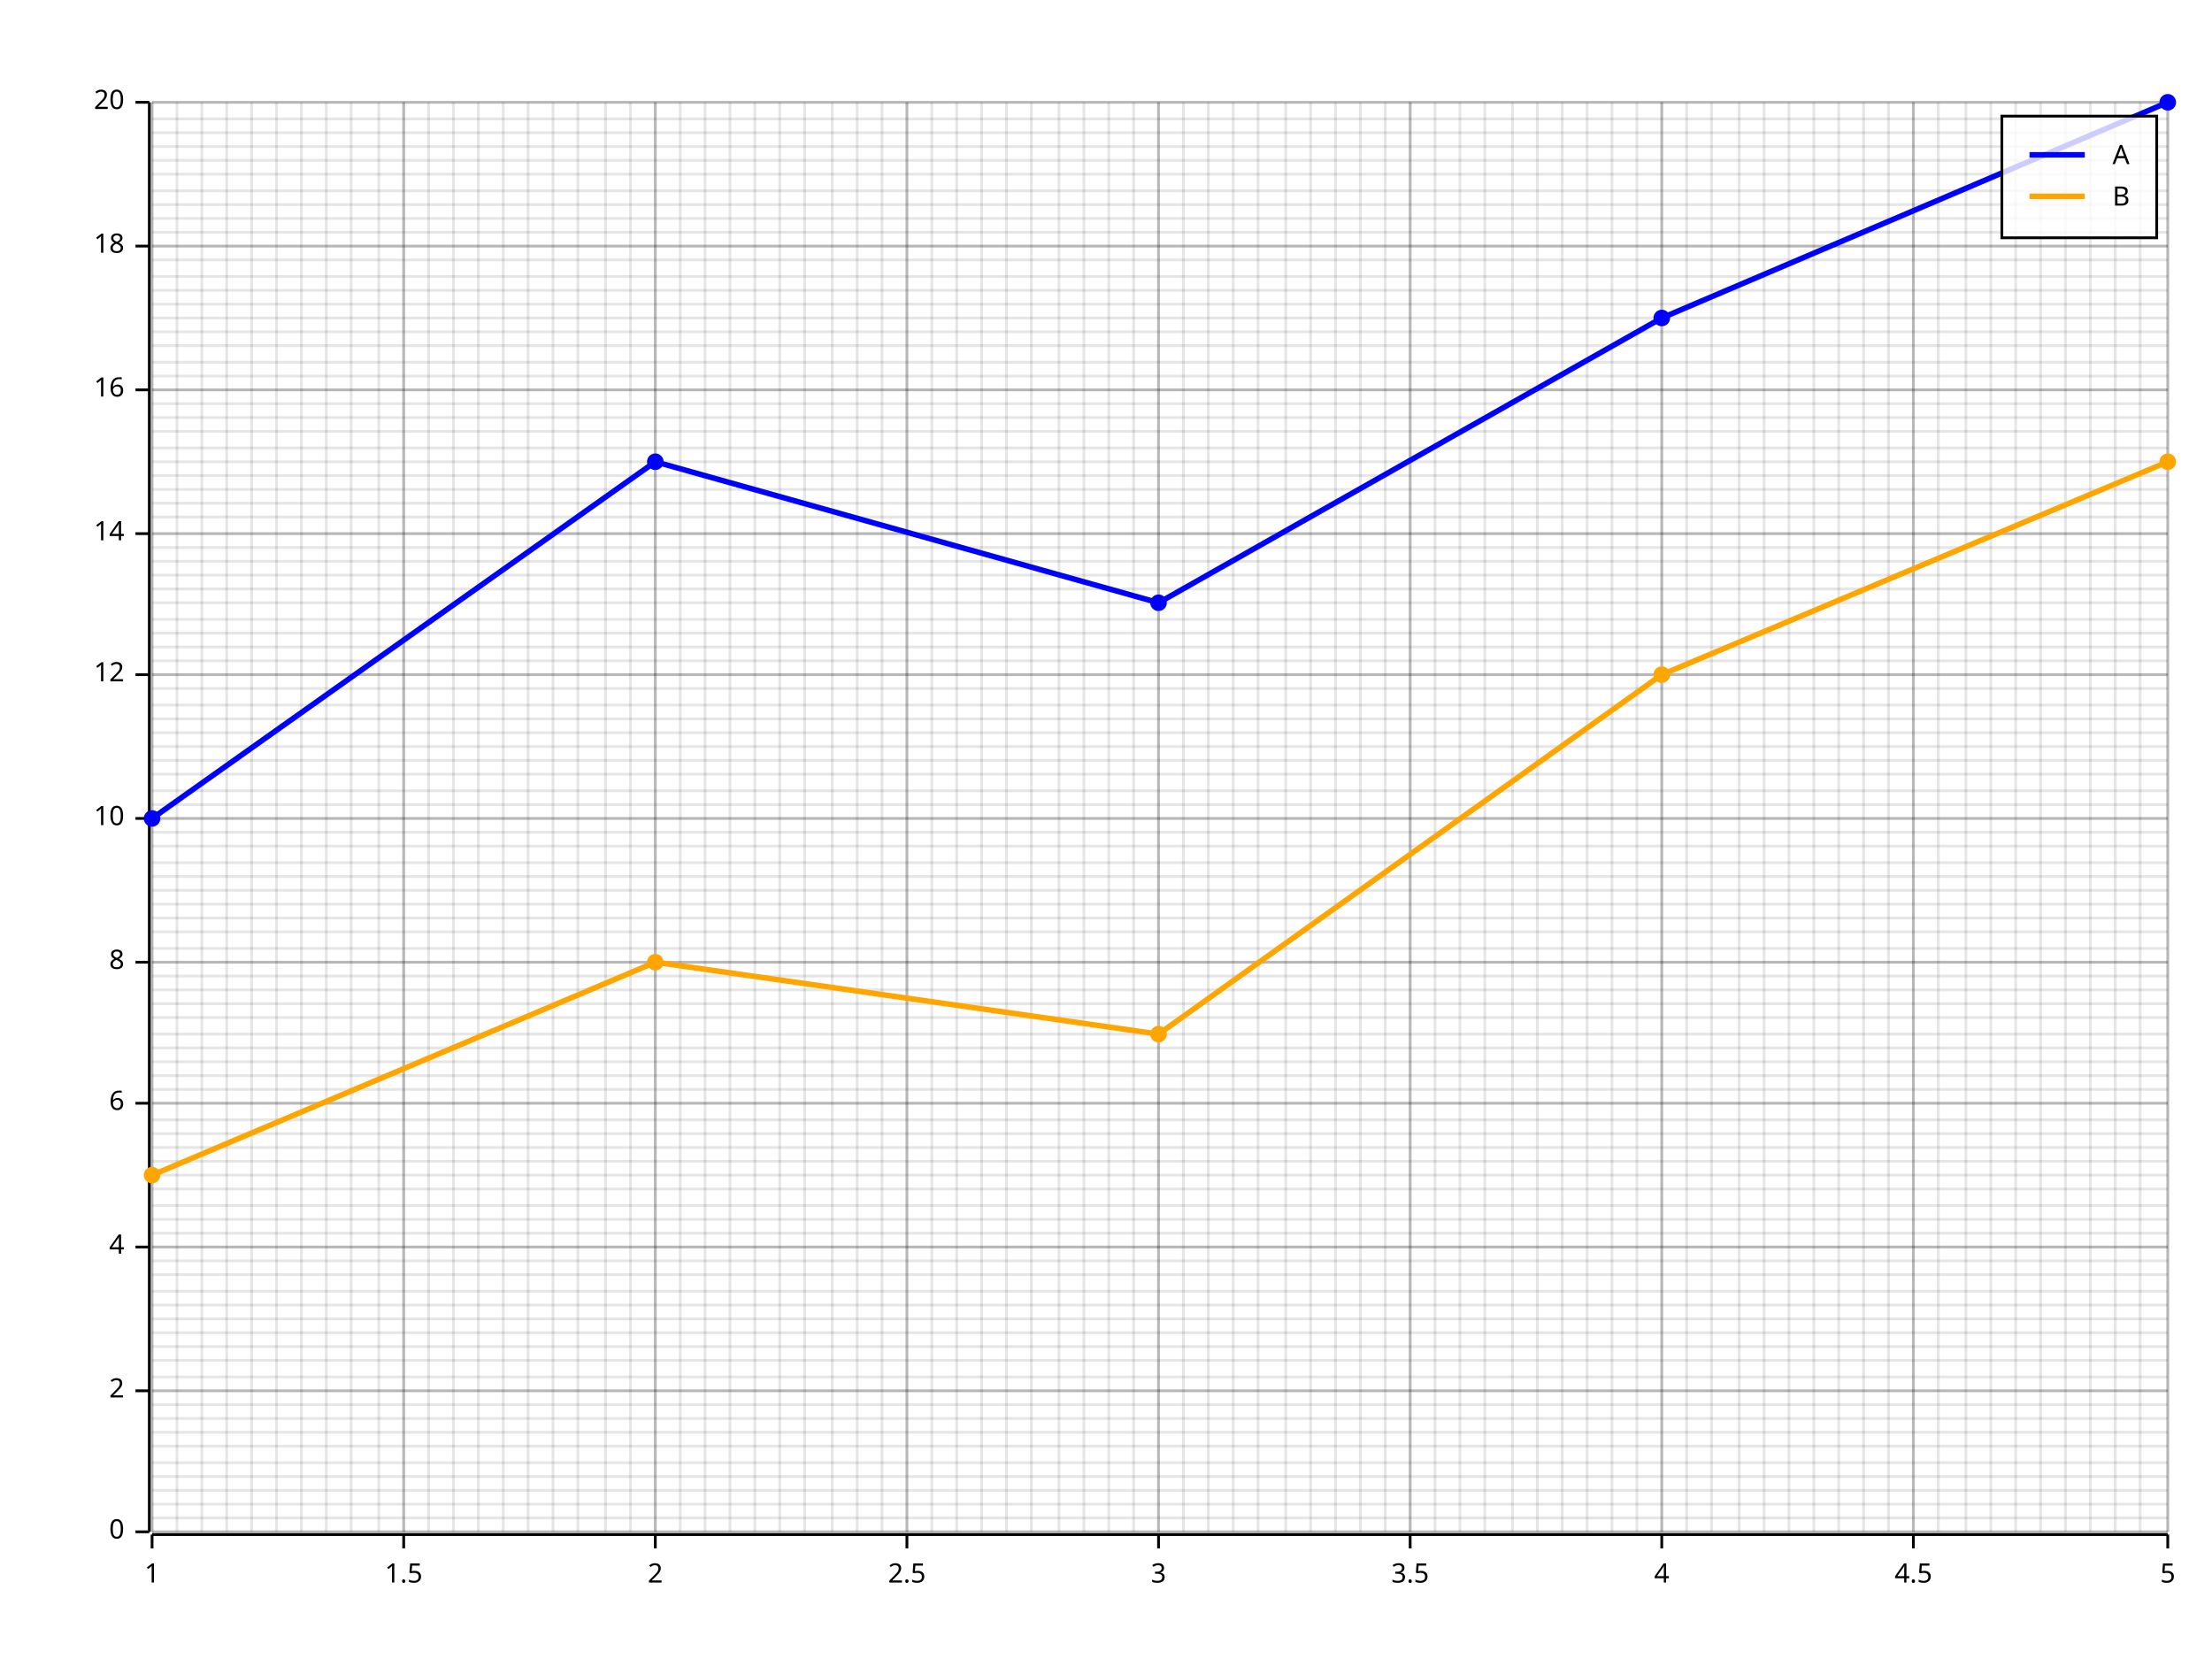
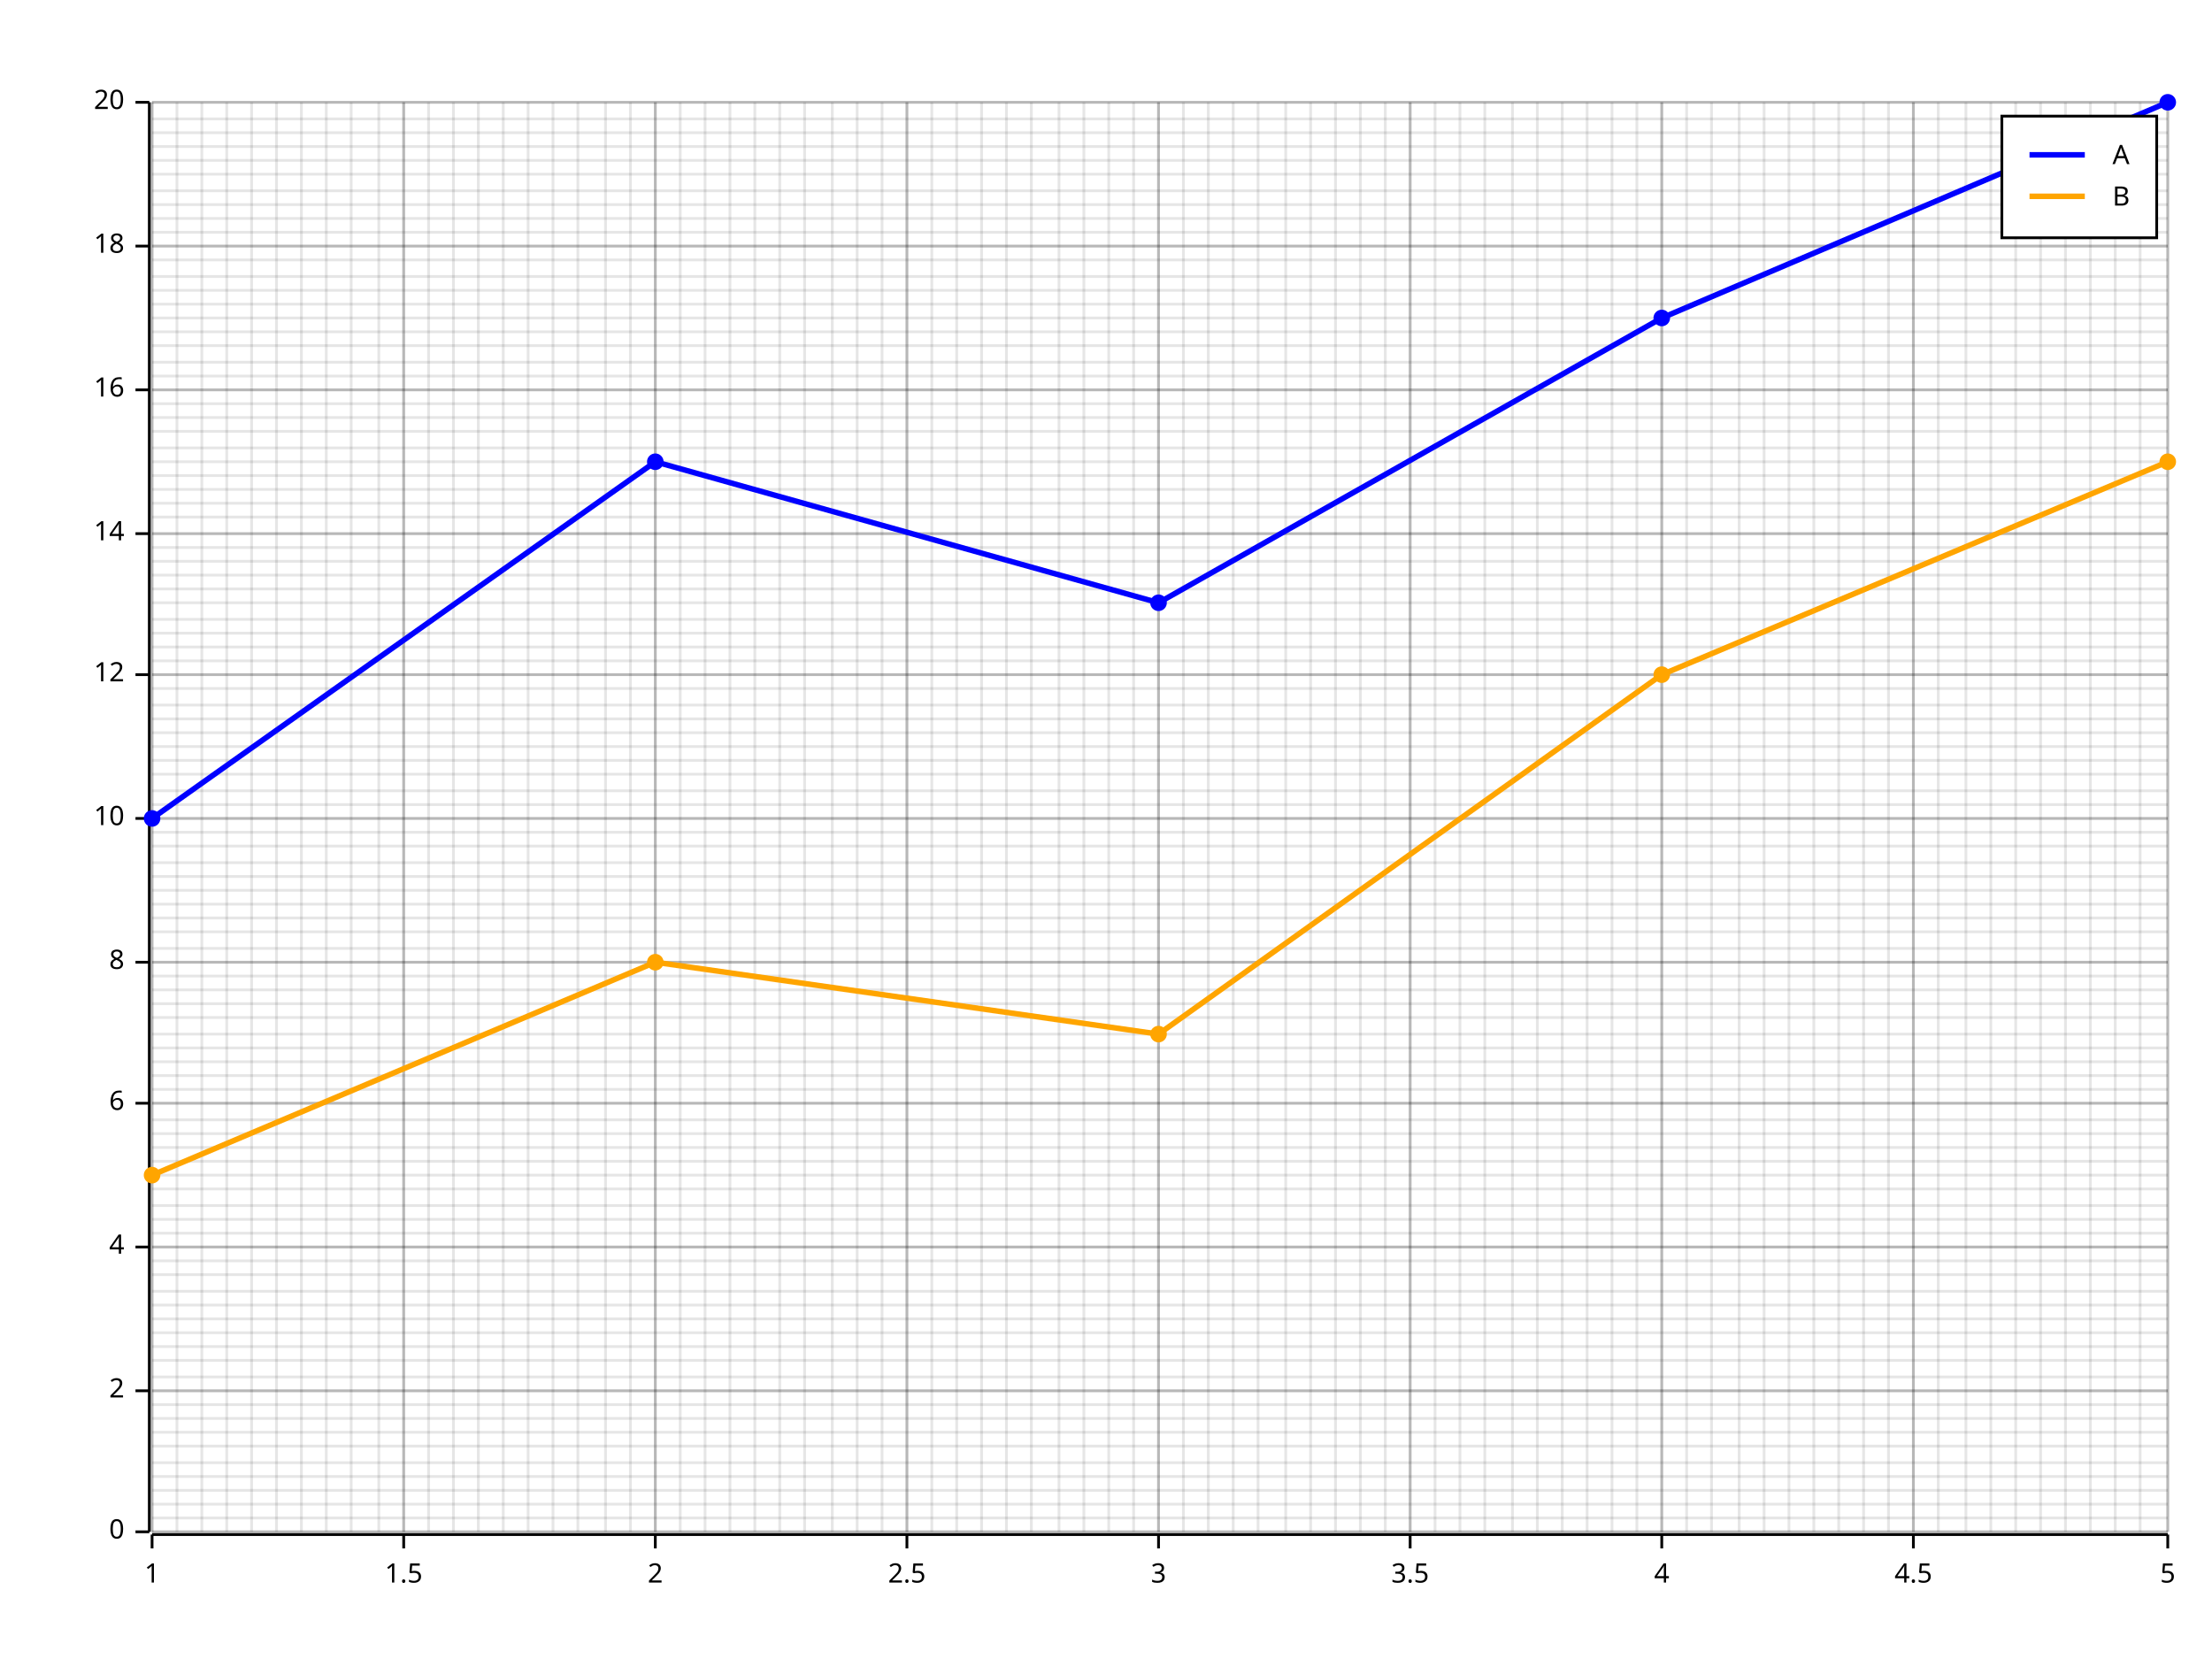
<svg xmlns="http://www.w3.org/2000/svg" width="800" height="600" viewBox="0 0 800 600">
  <rect x="0" y="0" width="800" height="600" opacity="1" fill="#FFFFFF" stroke="none" />
  <text x="400" y="20" dy="0.76em" text-anchor="middle" font-family="sans-serif" font-size="12.097" opacity="1" fill="#000000">

</text>
  <line opacity="0.1" stroke="#000000" stroke-width="1" x1="55" y1="554" x2="55" y2="37" />
  <line opacity="0.1" stroke="#000000" stroke-width="1" x1="64" y1="554" x2="64" y2="37" />
  <line opacity="0.1" stroke="#000000" stroke-width="1" x1="73" y1="554" x2="73" y2="37" />
  <line opacity="0.1" stroke="#000000" stroke-width="1" x1="82" y1="554" x2="82" y2="37" />
  <line opacity="0.1" stroke="#000000" stroke-width="1" x1="91" y1="554" x2="91" y2="37" />
  <line opacity="0.1" stroke="#000000" stroke-width="1" x1="100" y1="554" x2="100" y2="37" />
  <line opacity="0.1" stroke="#000000" stroke-width="1" x1="109" y1="554" x2="109" y2="37" />
  <line opacity="0.1" stroke="#000000" stroke-width="1" x1="118" y1="554" x2="118" y2="37" />
  <line opacity="0.1" stroke="#000000" stroke-width="1" x1="127" y1="554" x2="127" y2="37" />
  <line opacity="0.1" stroke="#000000" stroke-width="1" x1="137" y1="554" x2="137" y2="37" />
  <line opacity="0.1" stroke="#000000" stroke-width="1" x1="146" y1="554" x2="146" y2="37" />
  <line opacity="0.1" stroke="#000000" stroke-width="1" x1="155" y1="554" x2="155" y2="37" />
  <line opacity="0.1" stroke="#000000" stroke-width="1" x1="164" y1="554" x2="164" y2="37" />
  <line opacity="0.1" stroke="#000000" stroke-width="1" x1="173" y1="554" x2="173" y2="37" />
  <line opacity="0.1" stroke="#000000" stroke-width="1" x1="182" y1="554" x2="182" y2="37" />
  <line opacity="0.1" stroke="#000000" stroke-width="1" x1="191" y1="554" x2="191" y2="37" />
  <line opacity="0.1" stroke="#000000" stroke-width="1" x1="200" y1="554" x2="200" y2="37" />
  <line opacity="0.1" stroke="#000000" stroke-width="1" x1="209" y1="554" x2="209" y2="37" />
  <line opacity="0.1" stroke="#000000" stroke-width="1" x1="219" y1="554" x2="219" y2="37" />
  <line opacity="0.1" stroke="#000000" stroke-width="1" x1="228" y1="554" x2="228" y2="37" />
  <line opacity="0.1" stroke="#000000" stroke-width="1" x1="237" y1="554" x2="237" y2="37" />
  <line opacity="0.1" stroke="#000000" stroke-width="1" x1="246" y1="554" x2="246" y2="37" />
  <line opacity="0.1" stroke="#000000" stroke-width="1" x1="255" y1="554" x2="255" y2="37" />
  <line opacity="0.1" stroke="#000000" stroke-width="1" x1="264" y1="554" x2="264" y2="37" />
  <line opacity="0.1" stroke="#000000" stroke-width="1" x1="273" y1="554" x2="273" y2="37" />
  <line opacity="0.1" stroke="#000000" stroke-width="1" x1="282" y1="554" x2="282" y2="37" />
  <line opacity="0.1" stroke="#000000" stroke-width="1" x1="291" y1="554" x2="291" y2="37" />
  <line opacity="0.1" stroke="#000000" stroke-width="1" x1="301" y1="554" x2="301" y2="37" />
  <line opacity="0.1" stroke="#000000" stroke-width="1" x1="310" y1="554" x2="310" y2="37" />
  <line opacity="0.1" stroke="#000000" stroke-width="1" x1="319" y1="554" x2="319" y2="37" />
  <line opacity="0.1" stroke="#000000" stroke-width="1" x1="328" y1="554" x2="328" y2="37" />
  <line opacity="0.1" stroke="#000000" stroke-width="1" x1="337" y1="554" x2="337" y2="37" />
  <line opacity="0.1" stroke="#000000" stroke-width="1" x1="346" y1="554" x2="346" y2="37" />
  <line opacity="0.1" stroke="#000000" stroke-width="1" x1="355" y1="554" x2="355" y2="37" />
  <line opacity="0.1" stroke="#000000" stroke-width="1" x1="364" y1="554" x2="364" y2="37" />
  <line opacity="0.1" stroke="#000000" stroke-width="1" x1="373" y1="554" x2="373" y2="37" />
  <line opacity="0.1" stroke="#000000" stroke-width="1" x1="383" y1="554" x2="383" y2="37" />
  <line opacity="0.1" stroke="#000000" stroke-width="1" x1="392" y1="554" x2="392" y2="37" />
  <line opacity="0.1" stroke="#000000" stroke-width="1" x1="401" y1="554" x2="401" y2="37" />
  <line opacity="0.1" stroke="#000000" stroke-width="1" x1="410" y1="554" x2="410" y2="37" />
  <line opacity="0.1" stroke="#000000" stroke-width="1" x1="419" y1="554" x2="419" y2="37" />
  <line opacity="0.1" stroke="#000000" stroke-width="1" x1="428" y1="554" x2="428" y2="37" />
  <line opacity="0.1" stroke="#000000" stroke-width="1" x1="437" y1="554" x2="437" y2="37" />
  <line opacity="0.1" stroke="#000000" stroke-width="1" x1="446" y1="554" x2="446" y2="37" />
  <line opacity="0.1" stroke="#000000" stroke-width="1" x1="455" y1="554" x2="455" y2="37" />
  <line opacity="0.1" stroke="#000000" stroke-width="1" x1="465" y1="554" x2="465" y2="37" />
  <line opacity="0.1" stroke="#000000" stroke-width="1" x1="474" y1="554" x2="474" y2="37" />
  <line opacity="0.1" stroke="#000000" stroke-width="1" x1="483" y1="554" x2="483" y2="37" />
  <line opacity="0.1" stroke="#000000" stroke-width="1" x1="492" y1="554" x2="492" y2="37" />
  <line opacity="0.1" stroke="#000000" stroke-width="1" x1="501" y1="554" x2="501" y2="37" />
  <line opacity="0.1" stroke="#000000" stroke-width="1" x1="510" y1="554" x2="510" y2="37" />
  <line opacity="0.1" stroke="#000000" stroke-width="1" x1="519" y1="554" x2="519" y2="37" />
  <line opacity="0.1" stroke="#000000" stroke-width="1" x1="528" y1="554" x2="528" y2="37" />
  <line opacity="0.1" stroke="#000000" stroke-width="1" x1="537" y1="554" x2="537" y2="37" />
  <line opacity="0.1" stroke="#000000" stroke-width="1" x1="547" y1="554" x2="547" y2="37" />
  <line opacity="0.1" stroke="#000000" stroke-width="1" x1="556" y1="554" x2="556" y2="37" />
  <line opacity="0.1" stroke="#000000" stroke-width="1" x1="565" y1="554" x2="565" y2="37" />
  <line opacity="0.1" stroke="#000000" stroke-width="1" x1="574" y1="554" x2="574" y2="37" />
  <line opacity="0.1" stroke="#000000" stroke-width="1" x1="583" y1="554" x2="583" y2="37" />
  <line opacity="0.1" stroke="#000000" stroke-width="1" x1="592" y1="554" x2="592" y2="37" />
  <line opacity="0.1" stroke="#000000" stroke-width="1" x1="601" y1="554" x2="601" y2="37" />
  <line opacity="0.1" stroke="#000000" stroke-width="1" x1="610" y1="554" x2="610" y2="37" />
  <line opacity="0.1" stroke="#000000" stroke-width="1" x1="619" y1="554" x2="619" y2="37" />
  <line opacity="0.1" stroke="#000000" stroke-width="1" x1="629" y1="554" x2="629" y2="37" />
  <line opacity="0.1" stroke="#000000" stroke-width="1" x1="638" y1="554" x2="638" y2="37" />
  <line opacity="0.1" stroke="#000000" stroke-width="1" x1="647" y1="554" x2="647" y2="37" />
  <line opacity="0.1" stroke="#000000" stroke-width="1" x1="656" y1="554" x2="656" y2="37" />
  <line opacity="0.1" stroke="#000000" stroke-width="1" x1="665" y1="554" x2="665" y2="37" />
  <line opacity="0.1" stroke="#000000" stroke-width="1" x1="674" y1="554" x2="674" y2="37" />
  <line opacity="0.1" stroke="#000000" stroke-width="1" x1="683" y1="554" x2="683" y2="37" />
  <line opacity="0.1" stroke="#000000" stroke-width="1" x1="692" y1="554" x2="692" y2="37" />
  <line opacity="0.1" stroke="#000000" stroke-width="1" x1="701" y1="554" x2="701" y2="37" />
  <line opacity="0.1" stroke="#000000" stroke-width="1" x1="711" y1="554" x2="711" y2="37" />
  <line opacity="0.1" stroke="#000000" stroke-width="1" x1="720" y1="554" x2="720" y2="37" />
  <line opacity="0.1" stroke="#000000" stroke-width="1" x1="729" y1="554" x2="729" y2="37" />
  <line opacity="0.1" stroke="#000000" stroke-width="1" x1="738" y1="554" x2="738" y2="37" />
  <line opacity="0.1" stroke="#000000" stroke-width="1" x1="747" y1="554" x2="747" y2="37" />
  <line opacity="0.1" stroke="#000000" stroke-width="1" x1="756" y1="554" x2="756" y2="37" />
  <line opacity="0.1" stroke="#000000" stroke-width="1" x1="765" y1="554" x2="765" y2="37" />
  <line opacity="0.1" stroke="#000000" stroke-width="1" x1="774" y1="554" x2="774" y2="37" />
  <line opacity="0.1" stroke="#000000" stroke-width="1" x1="784" y1="554" x2="784" y2="37" />
  <line opacity="0.1" stroke="#000000" stroke-width="1" x1="55" y1="554" x2="784" y2="554" />
  <line opacity="0.1" stroke="#000000" stroke-width="1" x1="55" y1="549" x2="784" y2="549" />
  <line opacity="0.1" stroke="#000000" stroke-width="1" x1="55" y1="544" x2="784" y2="544" />
  <line opacity="0.1" stroke="#000000" stroke-width="1" x1="55" y1="539" x2="784" y2="539" />
  <line opacity="0.1" stroke="#000000" stroke-width="1" x1="55" y1="534" x2="784" y2="534" />
  <line opacity="0.1" stroke="#000000" stroke-width="1" x1="55" y1="529" x2="784" y2="529" />
  <line opacity="0.1" stroke="#000000" stroke-width="1" x1="55" y1="523" x2="784" y2="523" />
  <line opacity="0.1" stroke="#000000" stroke-width="1" x1="55" y1="518" x2="784" y2="518" />
  <line opacity="0.1" stroke="#000000" stroke-width="1" x1="55" y1="513" x2="784" y2="513" />
  <line opacity="0.1" stroke="#000000" stroke-width="1" x1="55" y1="508" x2="784" y2="508" />
  <line opacity="0.1" stroke="#000000" stroke-width="1" x1="55" y1="503" x2="784" y2="503" />
  <line opacity="0.1" stroke="#000000" stroke-width="1" x1="55" y1="498" x2="784" y2="498" />
  <line opacity="0.1" stroke="#000000" stroke-width="1" x1="55" y1="492" x2="784" y2="492" />
  <line opacity="0.1" stroke="#000000" stroke-width="1" x1="55" y1="487" x2="784" y2="487" />
  <line opacity="0.1" stroke="#000000" stroke-width="1" x1="55" y1="482" x2="784" y2="482" />
  <line opacity="0.1" stroke="#000000" stroke-width="1" x1="55" y1="477" x2="784" y2="477" />
  <line opacity="0.1" stroke="#000000" stroke-width="1" x1="55" y1="472" x2="784" y2="472" />
  <line opacity="0.1" stroke="#000000" stroke-width="1" x1="55" y1="467" x2="784" y2="467" />
  <line opacity="0.1" stroke="#000000" stroke-width="1" x1="55" y1="461" x2="784" y2="461" />
  <line opacity="0.1" stroke="#000000" stroke-width="1" x1="55" y1="456" x2="784" y2="456" />
  <line opacity="0.1" stroke="#000000" stroke-width="1" x1="55" y1="451" x2="784" y2="451" />
  <line opacity="0.1" stroke="#000000" stroke-width="1" x1="55" y1="446" x2="784" y2="446" />
  <line opacity="0.1" stroke="#000000" stroke-width="1" x1="55" y1="441" x2="784" y2="441" />
  <line opacity="0.1" stroke="#000000" stroke-width="1" x1="55" y1="436" x2="784" y2="436" />
  <line opacity="0.1" stroke="#000000" stroke-width="1" x1="55" y1="430" x2="784" y2="430" />
  <line opacity="0.1" stroke="#000000" stroke-width="1" x1="55" y1="425" x2="784" y2="425" />
  <line opacity="0.1" stroke="#000000" stroke-width="1" x1="55" y1="420" x2="784" y2="420" />
  <line opacity="0.1" stroke="#000000" stroke-width="1" x1="55" y1="415" x2="784" y2="415" />
  <line opacity="0.1" stroke="#000000" stroke-width="1" x1="55" y1="410" x2="784" y2="410" />
  <line opacity="0.1" stroke="#000000" stroke-width="1" x1="55" y1="405" x2="784" y2="405" />
  <line opacity="0.1" stroke="#000000" stroke-width="1" x1="55" y1="399" x2="784" y2="399" />
  <line opacity="0.1" stroke="#000000" stroke-width="1" x1="55" y1="394" x2="784" y2="394" />
  <line opacity="0.1" stroke="#000000" stroke-width="1" x1="55" y1="389" x2="784" y2="389" />
  <line opacity="0.1" stroke="#000000" stroke-width="1" x1="55" y1="384" x2="784" y2="384" />
  <line opacity="0.1" stroke="#000000" stroke-width="1" x1="55" y1="379" x2="784" y2="379" />
  <line opacity="0.1" stroke="#000000" stroke-width="1" x1="55" y1="374" x2="784" y2="374" />
  <line opacity="0.1" stroke="#000000" stroke-width="1" x1="55" y1="368" x2="784" y2="368" />
  <line opacity="0.1" stroke="#000000" stroke-width="1" x1="55" y1="363" x2="784" y2="363" />
  <line opacity="0.1" stroke="#000000" stroke-width="1" x1="55" y1="358" x2="784" y2="358" />
  <line opacity="0.1" stroke="#000000" stroke-width="1" x1="55" y1="353" x2="784" y2="353" />
  <line opacity="0.1" stroke="#000000" stroke-width="1" x1="55" y1="348" x2="784" y2="348" />
  <line opacity="0.1" stroke="#000000" stroke-width="1" x1="55" y1="343" x2="784" y2="343" />
  <line opacity="0.1" stroke="#000000" stroke-width="1" x1="55" y1="337" x2="784" y2="337" />
  <line opacity="0.1" stroke="#000000" stroke-width="1" x1="55" y1="332" x2="784" y2="332" />
  <line opacity="0.1" stroke="#000000" stroke-width="1" x1="55" y1="327" x2="784" y2="327" />
  <line opacity="0.1" stroke="#000000" stroke-width="1" x1="55" y1="322" x2="784" y2="322" />
  <line opacity="0.1" stroke="#000000" stroke-width="1" x1="55" y1="317" x2="784" y2="317" />
  <line opacity="0.1" stroke="#000000" stroke-width="1" x1="55" y1="312" x2="784" y2="312" />
  <line opacity="0.1" stroke="#000000" stroke-width="1" x1="55" y1="306" x2="784" y2="306" />
  <line opacity="0.1" stroke="#000000" stroke-width="1" x1="55" y1="301" x2="784" y2="301" />
  <line opacity="0.1" stroke="#000000" stroke-width="1" x1="55" y1="296" x2="784" y2="296" />
  <line opacity="0.1" stroke="#000000" stroke-width="1" x1="55" y1="291" x2="784" y2="291" />
  <line opacity="0.1" stroke="#000000" stroke-width="1" x1="55" y1="286" x2="784" y2="286" />
  <line opacity="0.1" stroke="#000000" stroke-width="1" x1="55" y1="280" x2="784" y2="280" />
  <line opacity="0.1" stroke="#000000" stroke-width="1" x1="55" y1="275" x2="784" y2="275" />
  <line opacity="0.1" stroke="#000000" stroke-width="1" x1="55" y1="270" x2="784" y2="270" />
  <line opacity="0.1" stroke="#000000" stroke-width="1" x1="55" y1="265" x2="784" y2="265" />
  <line opacity="0.1" stroke="#000000" stroke-width="1" x1="55" y1="260" x2="784" y2="260" />
  <line opacity="0.1" stroke="#000000" stroke-width="1" x1="55" y1="255" x2="784" y2="255" />
  <line opacity="0.1" stroke="#000000" stroke-width="1" x1="55" y1="249" x2="784" y2="249" />
  <line opacity="0.1" stroke="#000000" stroke-width="1" x1="55" y1="244" x2="784" y2="244" />
  <line opacity="0.1" stroke="#000000" stroke-width="1" x1="55" y1="239" x2="784" y2="239" />
  <line opacity="0.1" stroke="#000000" stroke-width="1" x1="55" y1="234" x2="784" y2="234" />
  <line opacity="0.1" stroke="#000000" stroke-width="1" x1="55" y1="229" x2="784" y2="229" />
  <line opacity="0.1" stroke="#000000" stroke-width="1" x1="55" y1="224" x2="784" y2="224" />
  <line opacity="0.1" stroke="#000000" stroke-width="1" x1="55" y1="218" x2="784" y2="218" />
  <line opacity="0.1" stroke="#000000" stroke-width="1" x1="55" y1="213" x2="784" y2="213" />
  <line opacity="0.1" stroke="#000000" stroke-width="1" x1="55" y1="208" x2="784" y2="208" />
  <line opacity="0.1" stroke="#000000" stroke-width="1" x1="55" y1="203" x2="784" y2="203" />
  <line opacity="0.1" stroke="#000000" stroke-width="1" x1="55" y1="198" x2="784" y2="198" />
  <line opacity="0.1" stroke="#000000" stroke-width="1" x1="55" y1="193" x2="784" y2="193" />
  <line opacity="0.1" stroke="#000000" stroke-width="1" x1="55" y1="187" x2="784" y2="187" />
  <line opacity="0.1" stroke="#000000" stroke-width="1" x1="55" y1="182" x2="784" y2="182" />
  <line opacity="0.1" stroke="#000000" stroke-width="1" x1="55" y1="177" x2="784" y2="177" />
  <line opacity="0.1" stroke="#000000" stroke-width="1" x1="55" y1="172" x2="784" y2="172" />
  <line opacity="0.1" stroke="#000000" stroke-width="1" x1="55" y1="167" x2="784" y2="167" />
  <line opacity="0.1" stroke="#000000" stroke-width="1" x1="55" y1="162" x2="784" y2="162" />
  <line opacity="0.1" stroke="#000000" stroke-width="1" x1="55" y1="156" x2="784" y2="156" />
  <line opacity="0.1" stroke="#000000" stroke-width="1" x1="55" y1="151" x2="784" y2="151" />
  <line opacity="0.1" stroke="#000000" stroke-width="1" x1="55" y1="146" x2="784" y2="146" />
  <line opacity="0.1" stroke="#000000" stroke-width="1" x1="55" y1="141" x2="784" y2="141" />
  <line opacity="0.1" stroke="#000000" stroke-width="1" x1="55" y1="136" x2="784" y2="136" />
  <line opacity="0.1" stroke="#000000" stroke-width="1" x1="55" y1="131" x2="784" y2="131" />
  <line opacity="0.1" stroke="#000000" stroke-width="1" x1="55" y1="125" x2="784" y2="125" />
  <line opacity="0.1" stroke="#000000" stroke-width="1" x1="55" y1="120" x2="784" y2="120" />
  <line opacity="0.1" stroke="#000000" stroke-width="1" x1="55" y1="115" x2="784" y2="115" />
  <line opacity="0.1" stroke="#000000" stroke-width="1" x1="55" y1="110" x2="784" y2="110" />
  <line opacity="0.1" stroke="#000000" stroke-width="1" x1="55" y1="105" x2="784" y2="105" />
  <line opacity="0.1" stroke="#000000" stroke-width="1" x1="55" y1="100" x2="784" y2="100" />
  <line opacity="0.1" stroke="#000000" stroke-width="1" x1="55" y1="94" x2="784" y2="94" />
  <line opacity="0.1" stroke="#000000" stroke-width="1" x1="55" y1="89" x2="784" y2="89" />
  <line opacity="0.1" stroke="#000000" stroke-width="1" x1="55" y1="84" x2="784" y2="84" />
  <line opacity="0.1" stroke="#000000" stroke-width="1" x1="55" y1="79" x2="784" y2="79" />
  <line opacity="0.1" stroke="#000000" stroke-width="1" x1="55" y1="74" x2="784" y2="74" />
  <line opacity="0.1" stroke="#000000" stroke-width="1" x1="55" y1="69" x2="784" y2="69" />
  <line opacity="0.1" stroke="#000000" stroke-width="1" x1="55" y1="63" x2="784" y2="63" />
  <line opacity="0.1" stroke="#000000" stroke-width="1" x1="55" y1="58" x2="784" y2="58" />
  <line opacity="0.1" stroke="#000000" stroke-width="1" x1="55" y1="53" x2="784" y2="53" />
  <line opacity="0.1" stroke="#000000" stroke-width="1" x1="55" y1="48" x2="784" y2="48" />
  <line opacity="0.1" stroke="#000000" stroke-width="1" x1="55" y1="43" x2="784" y2="43" />
  <line opacity="0.1" stroke="#000000" stroke-width="1" x1="55" y1="37" x2="784" y2="37" />
  <line opacity="0.2" stroke="#000000" stroke-width="1" x1="55" y1="554" x2="55" y2="37" />
  <line opacity="0.2" stroke="#000000" stroke-width="1" x1="146" y1="554" x2="146" y2="37" />
  <line opacity="0.2" stroke="#000000" stroke-width="1" x1="237" y1="554" x2="237" y2="37" />
  <line opacity="0.2" stroke="#000000" stroke-width="1" x1="328" y1="554" x2="328" y2="37" />
  <line opacity="0.2" stroke="#000000" stroke-width="1" x1="419" y1="554" x2="419" y2="37" />
  <line opacity="0.2" stroke="#000000" stroke-width="1" x1="510" y1="554" x2="510" y2="37" />
  <line opacity="0.2" stroke="#000000" stroke-width="1" x1="601" y1="554" x2="601" y2="37" />
  <line opacity="0.2" stroke="#000000" stroke-width="1" x1="692" y1="554" x2="692" y2="37" />
  <line opacity="0.2" stroke="#000000" stroke-width="1" x1="784" y1="554" x2="784" y2="37" />
  <line opacity="0.2" stroke="#000000" stroke-width="1" x1="55" y1="554" x2="784" y2="554" />
  <line opacity="0.2" stroke="#000000" stroke-width="1" x1="55" y1="503" x2="784" y2="503" />
  <line opacity="0.2" stroke="#000000" stroke-width="1" x1="55" y1="451" x2="784" y2="451" />
  <line opacity="0.2" stroke="#000000" stroke-width="1" x1="55" y1="399" x2="784" y2="399" />
  <line opacity="0.2" stroke="#000000" stroke-width="1" x1="55" y1="348" x2="784" y2="348" />
  <line opacity="0.2" stroke="#000000" stroke-width="1" x1="55" y1="296" x2="784" y2="296" />
  <line opacity="0.2" stroke="#000000" stroke-width="1" x1="55" y1="244" x2="784" y2="244" />
  <line opacity="0.2" stroke="#000000" stroke-width="1" x1="55" y1="193" x2="784" y2="193" />
  <line opacity="0.2" stroke="#000000" stroke-width="1" x1="55" y1="141" x2="784" y2="141" />
  <line opacity="0.2" stroke="#000000" stroke-width="1" x1="55" y1="89" x2="784" y2="89" />
  <line opacity="0.2" stroke="#000000" stroke-width="1" x1="55" y1="37" x2="784" y2="37" />
  <polyline fill="none" opacity="1" stroke="#000000" stroke-width="1" points="54,37 54,554 " />
  <text x="45" y="554" dy="0.5ex" text-anchor="end" font-family="sans-serif" font-size="9.677" opacity="1" fill="#000000">
0
</text>
  <polyline fill="none" opacity="1" stroke="#000000" stroke-width="1" points="49,554 54,554 " />
  <text x="45" y="503" dy="0.5ex" text-anchor="end" font-family="sans-serif" font-size="9.677" opacity="1" fill="#000000">
2
</text>
  <polyline fill="none" opacity="1" stroke="#000000" stroke-width="1" points="49,503 54,503 " />
  <text x="45" y="451" dy="0.5ex" text-anchor="end" font-family="sans-serif" font-size="9.677" opacity="1" fill="#000000">
4
</text>
  <polyline fill="none" opacity="1" stroke="#000000" stroke-width="1" points="49,451 54,451 " />
  <text x="45" y="399" dy="0.5ex" text-anchor="end" font-family="sans-serif" font-size="9.677" opacity="1" fill="#000000">
6
</text>
  <polyline fill="none" opacity="1" stroke="#000000" stroke-width="1" points="49,399 54,399 " />
  <text x="45" y="348" dy="0.5ex" text-anchor="end" font-family="sans-serif" font-size="9.677" opacity="1" fill="#000000">
8
</text>
  <polyline fill="none" opacity="1" stroke="#000000" stroke-width="1" points="49,348 54,348 " />
  <text x="45" y="296" dy="0.5ex" text-anchor="end" font-family="sans-serif" font-size="9.677" opacity="1" fill="#000000">
10
</text>
  <polyline fill="none" opacity="1" stroke="#000000" stroke-width="1" points="49,296 54,296 " />
  <text x="45" y="244" dy="0.5ex" text-anchor="end" font-family="sans-serif" font-size="9.677" opacity="1" fill="#000000">
12
</text>
  <polyline fill="none" opacity="1" stroke="#000000" stroke-width="1" points="49,244 54,244 " />
  <text x="45" y="193" dy="0.5ex" text-anchor="end" font-family="sans-serif" font-size="9.677" opacity="1" fill="#000000">
14
</text>
  <polyline fill="none" opacity="1" stroke="#000000" stroke-width="1" points="49,193 54,193 " />
  <text x="45" y="141" dy="0.5ex" text-anchor="end" font-family="sans-serif" font-size="9.677" opacity="1" fill="#000000">
16
</text>
  <polyline fill="none" opacity="1" stroke="#000000" stroke-width="1" points="49,141 54,141 " />
  <text x="45" y="89" dy="0.5ex" text-anchor="end" font-family="sans-serif" font-size="9.677" opacity="1" fill="#000000">
18
</text>
  <polyline fill="none" opacity="1" stroke="#000000" stroke-width="1" points="49,89 54,89 " />
  <text x="45" y="37" dy="0.5ex" text-anchor="end" font-family="sans-serif" font-size="9.677" opacity="1" fill="#000000">
20
</text>
  <polyline fill="none" opacity="1" stroke="#000000" stroke-width="1" points="49,37 54,37 " />
  <polyline fill="none" opacity="1" stroke="#000000" stroke-width="1" points="55,555 784,555 " />
  <text x="55" y="565" dy="0.76em" text-anchor="middle" font-family="sans-serif" font-size="9.677" opacity="1" fill="#000000">
1
</text>
  <polyline fill="none" opacity="1" stroke="#000000" stroke-width="1" points="55,555 55,560 " />
  <text x="146" y="565" dy="0.76em" text-anchor="middle" font-family="sans-serif" font-size="9.677" opacity="1" fill="#000000">
1.5
</text>
  <polyline fill="none" opacity="1" stroke="#000000" stroke-width="1" points="146,555 146,560 " />
  <text x="237" y="565" dy="0.76em" text-anchor="middle" font-family="sans-serif" font-size="9.677" opacity="1" fill="#000000">
2
</text>
  <polyline fill="none" opacity="1" stroke="#000000" stroke-width="1" points="237,555 237,560 " />
  <text x="328" y="565" dy="0.76em" text-anchor="middle" font-family="sans-serif" font-size="9.677" opacity="1" fill="#000000">
2.5
</text>
  <polyline fill="none" opacity="1" stroke="#000000" stroke-width="1" points="328,555 328,560 " />
  <text x="419" y="565" dy="0.76em" text-anchor="middle" font-family="sans-serif" font-size="9.677" opacity="1" fill="#000000">
3
</text>
  <polyline fill="none" opacity="1" stroke="#000000" stroke-width="1" points="419,555 419,560 " />
  <text x="510" y="565" dy="0.76em" text-anchor="middle" font-family="sans-serif" font-size="9.677" opacity="1" fill="#000000">
3.5
</text>
  <polyline fill="none" opacity="1" stroke="#000000" stroke-width="1" points="510,555 510,560 " />
  <text x="601" y="565" dy="0.76em" text-anchor="middle" font-family="sans-serif" font-size="9.677" opacity="1" fill="#000000">
4
</text>
  <polyline fill="none" opacity="1" stroke="#000000" stroke-width="1" points="601,555 601,560 " />
  <text x="692" y="565" dy="0.76em" text-anchor="middle" font-family="sans-serif" font-size="9.677" opacity="1" fill="#000000">
4.5
</text>
  <polyline fill="none" opacity="1" stroke="#000000" stroke-width="1" points="692,555 692,560 " />
  <text x="784" y="565" dy="0.76em" text-anchor="middle" font-family="sans-serif" font-size="9.677" opacity="1" fill="#000000">
5
</text>
  <polyline fill="none" opacity="1" stroke="#000000" stroke-width="1" points="784,555 784,560 " />
  <polyline fill="none" opacity="1" stroke="#0000FF" stroke-width="2" points="55,296 237,167 419,218 601,115 784,37 " />
  <polyline fill="none" opacity="1" stroke="#FFA500" stroke-width="2" points="55,425 237,348 419,374 601,244 784,167 " />
  <circle cx="55" cy="296" r="3" opacity="1" fill="#0000FF" stroke="none" stroke-width="1" />
  <circle cx="237" cy="167" r="3" opacity="1" fill="#0000FF" stroke="none" stroke-width="1" />
  <circle cx="419" cy="218" r="3" opacity="1" fill="#0000FF" stroke="none" stroke-width="1" />
  <circle cx="601" cy="115" r="3" opacity="1" fill="#0000FF" stroke="none" stroke-width="1" />
  <circle cx="784" cy="37" r="3" opacity="1" fill="#0000FF" stroke="none" stroke-width="1" />
  <circle cx="55" cy="425" r="3" opacity="1" fill="#FFA500" stroke="none" stroke-width="1" />
  <circle cx="237" cy="348" r="3" opacity="1" fill="#FFA500" stroke="none" stroke-width="1" />
  <circle cx="419" cy="374" r="3" opacity="1" fill="#FFA500" stroke="none" stroke-width="1" />
  <circle cx="601" cy="244" r="3" opacity="1" fill="#FFA500" stroke="none" stroke-width="1" />
  <circle cx="784" cy="167" r="3" opacity="1" fill="#FFA500" stroke="none" stroke-width="1" />
-   <rect x="724" y="42" width="56" height="44" opacity="0.8" fill="#FFFFFF" stroke="none" />
+   <rect x="724" y="42" width="56" height="44" opacity="1" fill="#FFFFFF" stroke="none" />
  <rect x="724" y="42" width="56" height="44" opacity="1" fill="none" stroke="#000000" />
  <text x="764" y="52" dy="0.76em" text-anchor="start" font-family="sans-serif" font-size="9.677" opacity="1" fill="#000000">
A
</text>
  <text x="764" y="67" dy="0.76em" text-anchor="start" font-family="sans-serif" font-size="9.677" opacity="1" fill="#000000">
B
</text>
  <polyline fill="none" opacity="1" stroke="#0000FF" stroke-width="2" points="734,56 754,56 " />
  <polyline fill="none" opacity="1" stroke="#FFA500" stroke-width="2" points="734,71 754,71 " />
</svg>
